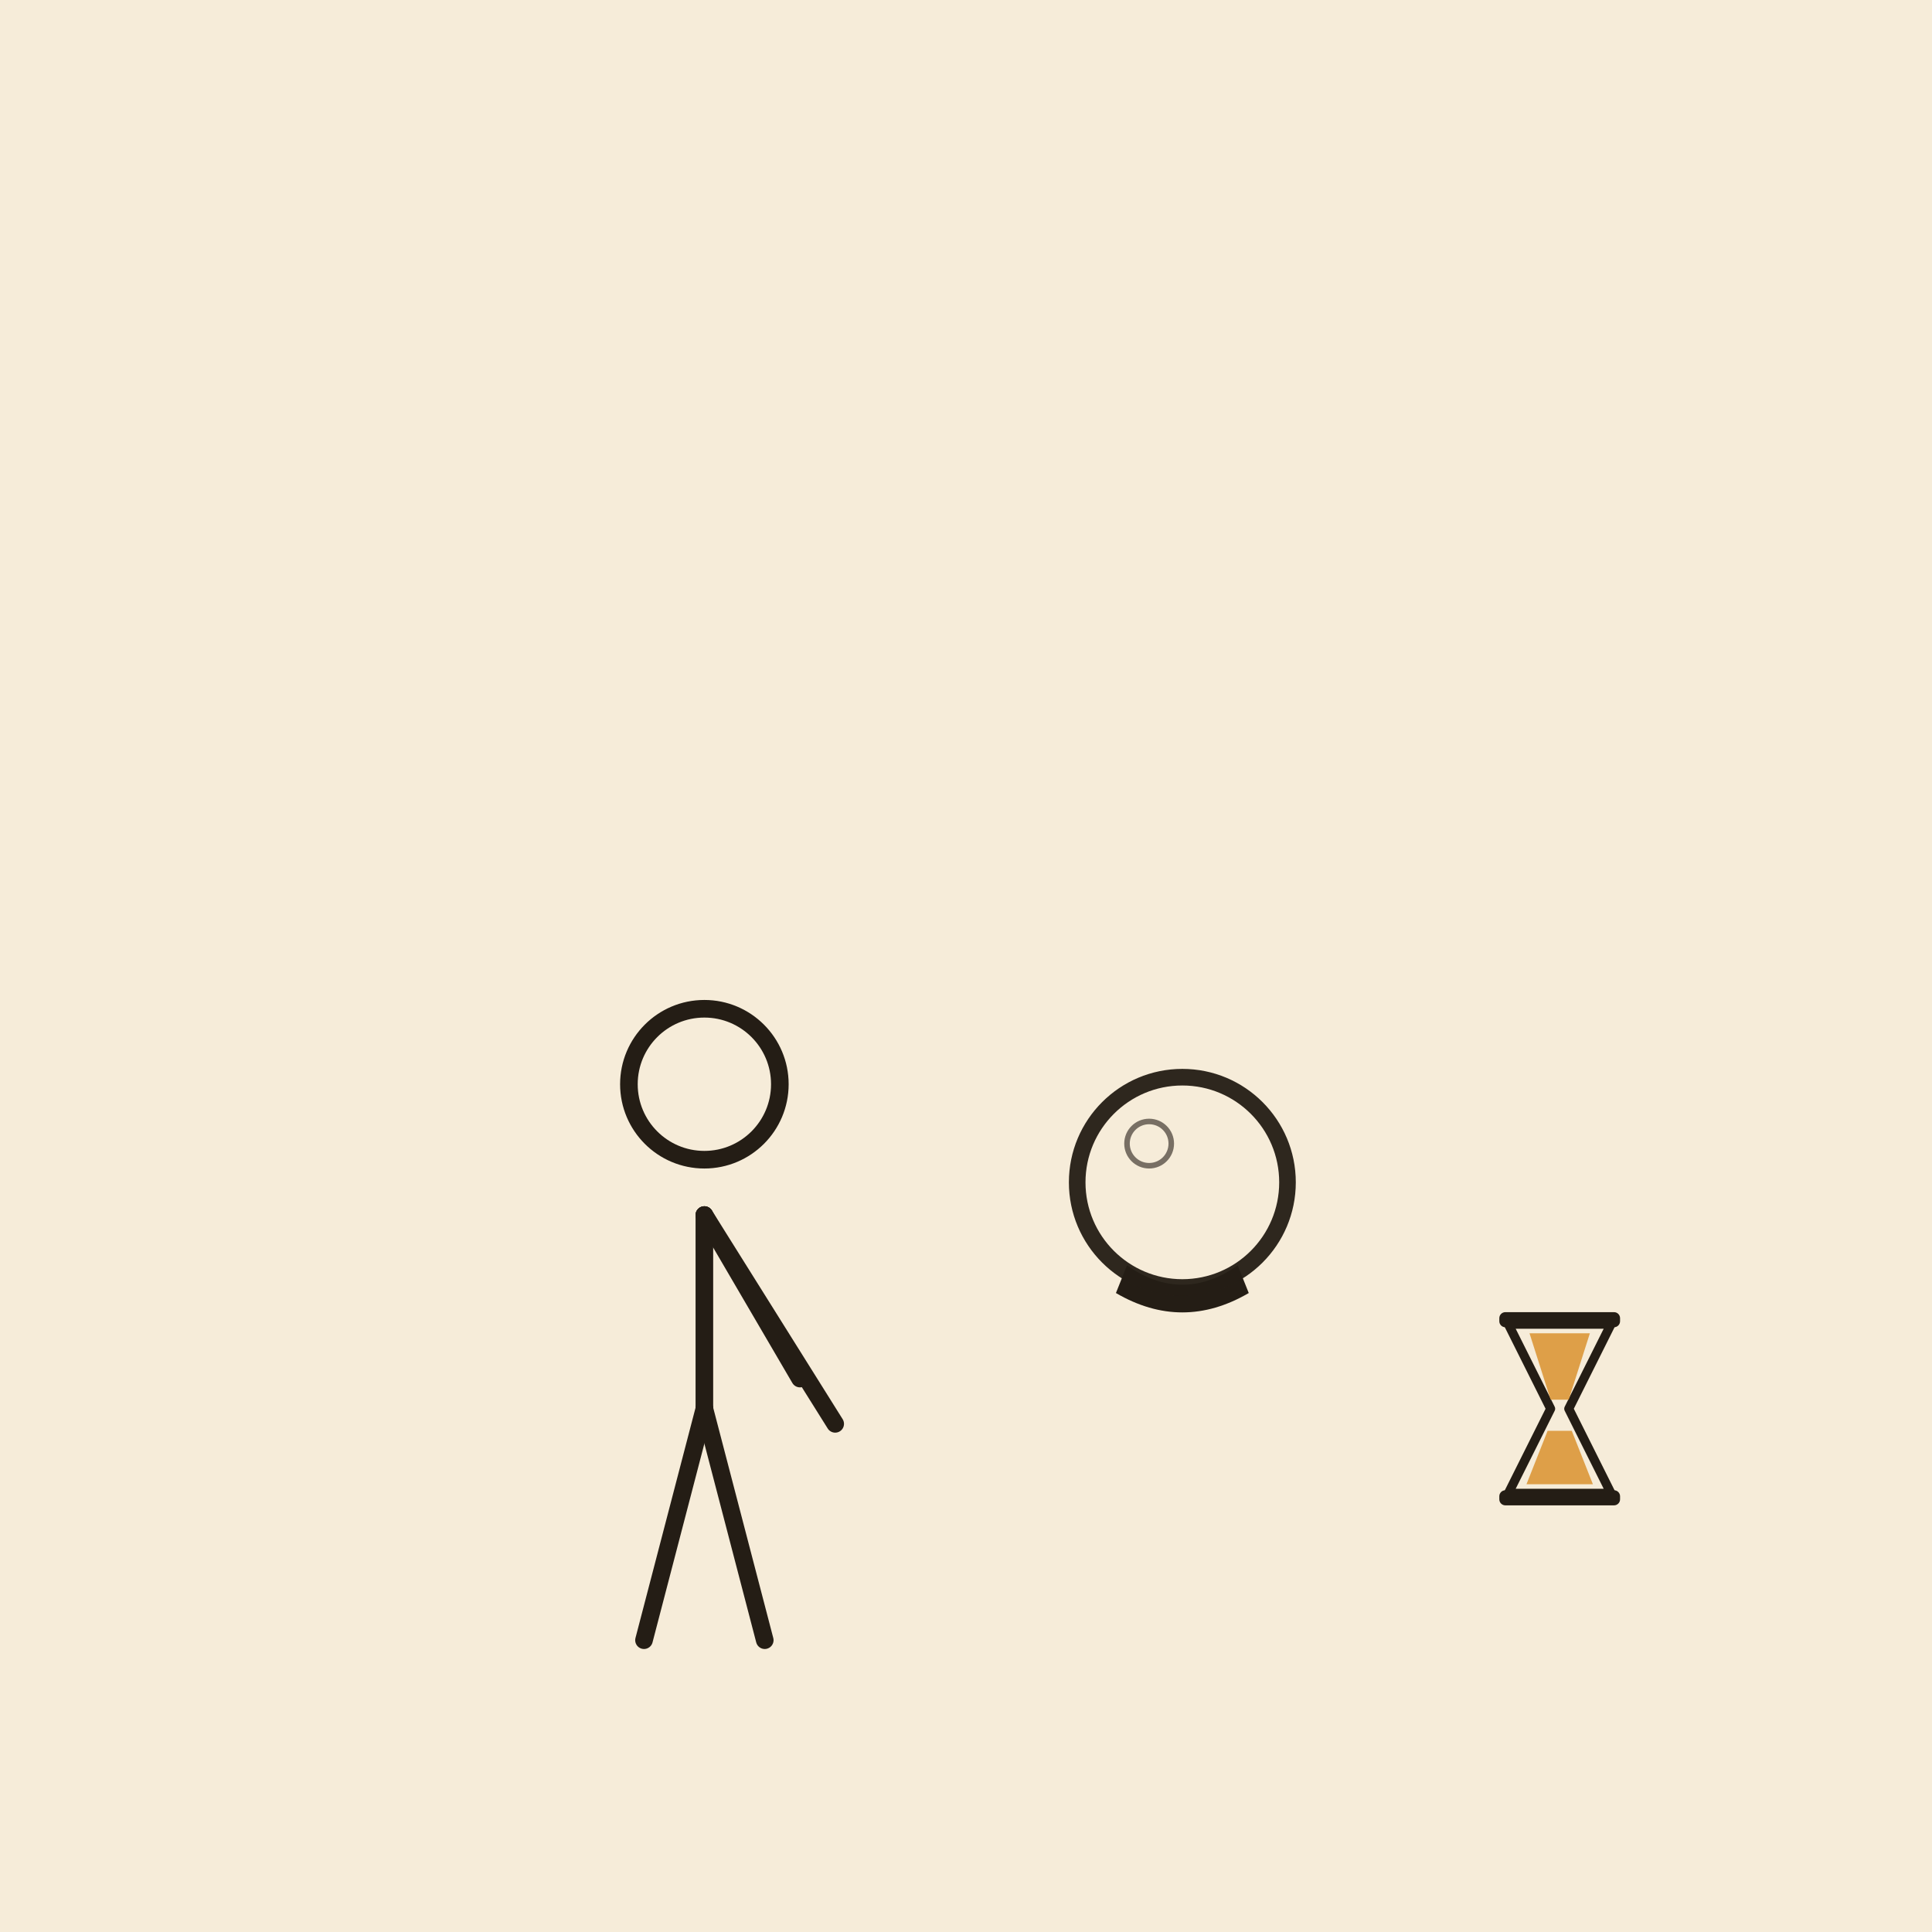
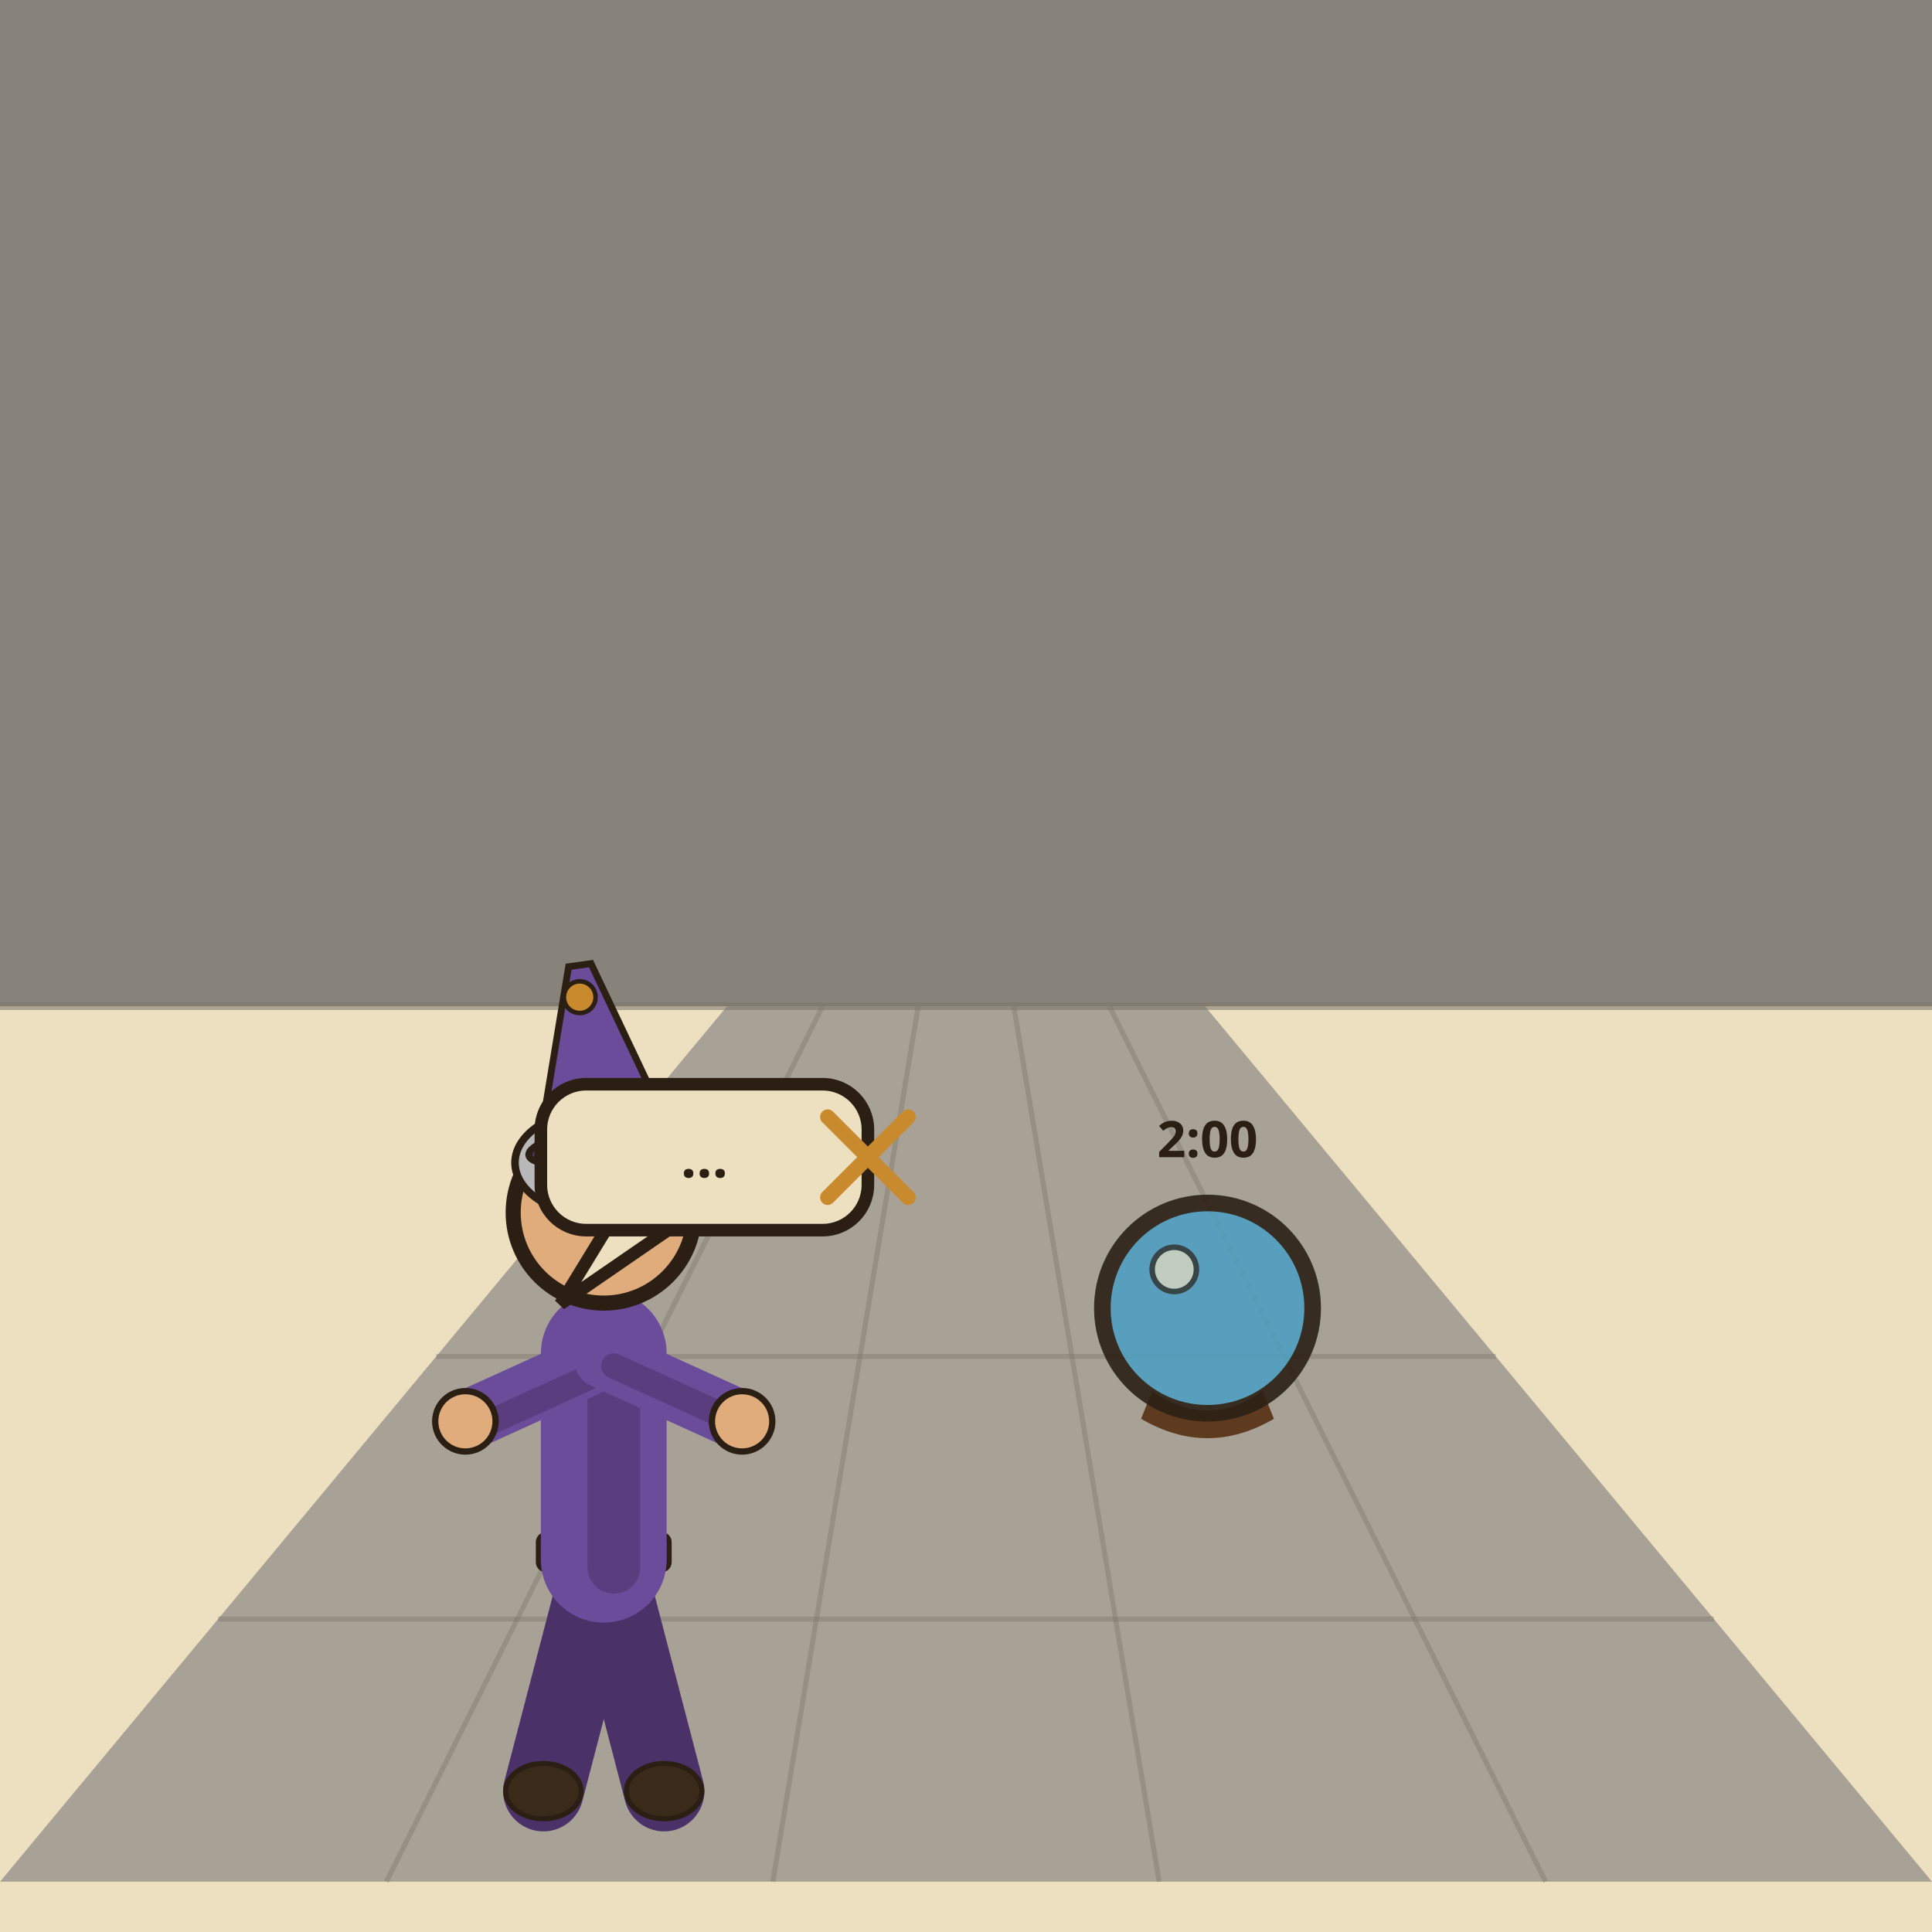
<svg xmlns="http://www.w3.org/2000/svg" viewBox="0 0 768 768">
-   <rect x="0" y="0" width="768" height="768" fill="#f6ecd9" />
-   <g transform="translate(280,560) scale(1.0,1.0) rotate(0)">
-     <circle cx="0" cy="-129" r="30" fill="#f6ecd9" stroke="#241d15" stroke-width="7" />
-     <line x1="0" y1="-77.0" x2="0" y2="0" stroke="#241d15" stroke-width="7" stroke-linecap="round" />
-     <line x1="0" y1="-77" x2="38" y2="-12" stroke="#241d15" stroke-width="7" stroke-linecap="round" />
-     <line x1="0" y1="-77" x2="52" y2="6" stroke="#241d15" stroke-width="7" stroke-linecap="round" />
-     <line x1="0" y1="0" x2="-24" y2="92" stroke="#241d15" stroke-width="7" stroke-linecap="round" />
-     <line x1="0" y1="0" x2="24" y2="92" stroke="#241d15" stroke-width="7" stroke-linecap="round" />
+   <rect x="0" y="0" width="768" height="768" fill="#ece0c0" />
+   <rect x="0" y="0" width="768" height="400" fill="#87837a" />
+   <polygon points="289,400 479,400 768,748 0,748" fill="#a8a196" />
+   <line x1="327.0" y1="400" x2="153.6" y2="748" stroke="#7a7468" stroke-width="2" opacity="0.4" />
+   <line x1="365.0" y1="400" x2="307.2" y2="748" stroke="#7a7468" stroke-width="2" opacity="0.4" />
+   <line x1="403.0" y1="400" x2="460.8" y2="748" stroke="#7a7468" stroke-width="2" opacity="0.4" />
+   <line x1="441.0" y1="400" x2="614.4" y2="748" stroke="#7a7468" stroke-width="2" opacity="0.4" />
+   <line x1="173.4" y1="539.2" x2="594.6" y2="539.2" stroke="#7a7468" stroke-width="2" opacity="0.4" />
+   <line x1="86.7" y1="643.6" x2="681.3" y2="643.6" stroke="#7a7468" stroke-width="2" opacity="0.4" />
+   <line x1="0" y1="400" x2="768" y2="400" stroke="#7a7468" stroke-width="3" opacity="0.55" />
+   <path d="M 65.0,280 L 65.0,60 Q 65.0,-50.0 110,-50.0 Q 155.0,-50.0 155.0,60 L 155.0,280" fill="none" stroke="#87837a" stroke-width="10" opacity="0.7" />
+   <path d="M 613.0,280 L 613.0,60 Q 613.0,-50.0 658,-50.0 Q 703.0,-50.0 703.0,60 L 703.0,280" fill="none" stroke="#87837a" stroke-width="10" opacity="0.7" />
+   <g transform="translate(240,620) scale(1.0,1.0) rotate(0)">
+     <line x1="0" y1="0" x2="-24" y2="92" stroke="#4a3269" stroke-width="32" stroke-linecap="round" />
+     <line x1="4" y1="3" x2="-20" y2="95" stroke="#4a3269" stroke-width="13.4" stroke-linecap="round" opacity="0.55" />
+     <ellipse cx="-24" cy="92" rx="15" ry="11" fill="#3a2a1a" stroke="#2b1f14" stroke-width="2" />
+     <line x1="0" y1="0" x2="24" y2="92" stroke="#4a3269" stroke-width="32" stroke-linecap="round" />
+     <line x1="4" y1="3" x2="28" y2="95" stroke="#4a3269" stroke-width="13.4" stroke-linecap="round" opacity="0.55" />
+     <ellipse cx="24" cy="92" rx="15" ry="11" fill="#3a2a1a" stroke="#2b1f14" stroke-width="2" />
+     <rect x="-26" y="-10" width="52" height="14" rx="3" fill="#4a3269" stroke="#2b1f14" stroke-width="2" />
+     <line x1="0" y1="-82.0" x2="0" y2="0" stroke="#6b4c9a" stroke-width="50" stroke-linecap="round" />
+     <line x1="4" y1="-79.0" x2="4" y2="3" stroke="#4a3269" stroke-width="21.0" stroke-linecap="round" opacity="0.55" />
+     <line x1="0" y1="-80" x2="-55" y2="-55" stroke="#6b4c9a" stroke-width="24" stroke-linecap="round" />
+     <line x1="4" y1="-77" x2="-51" y2="-52" stroke="#4a3269" stroke-width="10.1" stroke-linecap="round" opacity="0.55" />
+     <circle cx="-55" cy="-55" r="12" fill="#e0ac7c" stroke="#2b1f14" stroke-width="2.5" />
+     <line x1="0" y1="-80" x2="55" y2="-55" stroke="#6b4c9a" stroke-width="24" stroke-linecap="round" />
+     <line x1="4" y1="-77" x2="59" y2="-52" stroke="#4a3269" stroke-width="10.1" stroke-linecap="round" opacity="0.55" />
+     <circle cx="55" cy="-55" r="12" fill="#e0ac7c" stroke="#2b1f14" stroke-width="2.5" />
+     <circle cx="0" cy="-138" r="36" fill="#e0ac7c" stroke="#2b1f14" stroke-width="6" />
+     <ellipse cx="0" cy="-157.8" rx="35.28" ry="21.6" fill="#b9b9b9" stroke="#2b1f14" stroke-width="3" />
+     <circle cx="-11.52" cy="-135.12" r="3.6" fill="#2b1f14" />
+     <circle cx="11.52" cy="-135.12" r="3.6" fill="#2b1f14" />
  </g>
-   <g transform="translate(470,470) scale(1.1)">
-     <path d="M -20,30 Q 0,44 20,30 L 24,40 Q 0,54 -24,40 Z" fill="#241d15" />
-     <circle cx="0" cy="0" r="38" fill="#f6ecd9" stroke="#241d15" stroke-width="6" opacity="0.95" />
-     <circle cx="-12" cy="-14" r="8" fill="#f6ecd9" stroke="#241d15" stroke-width="2" opacity="0.6" />
+   <g transform="translate(240,451.4) scale(0.9) rotate(-8)">
+     <polygon points="-30,4 30,4 5,-76 -5,-76" fill="#6b4c9a" stroke="#2b1f14" stroke-width="3" />
+     <ellipse cx="0" cy="4" rx="34" ry="8" fill="#4a3269" stroke="#2b1f14" stroke-width="3" />
+     <circle cx="-2" cy="-62" r="7" fill="#c98a2e" stroke="#2b1f14" stroke-width="2" />
  </g>
-   <g transform="translate(620,560) scale(0.6)">
-     <path d="M -34,-56 L 34,-56 L 6,0 L 34,56 L -34,56 L -6,0 Z" fill="#f6ecd9" stroke="#241d15" stroke-width="6" stroke-linejoin="round" />
-     <polygon points="-20,-50 20,-50 6,-6 -6,-6" fill="#d9922f" opacity="0.85" />
-     <polygon points="-22,50 22,50 8,14.6 -8,14.6" fill="#d9922f" opacity="0.85" />
-     <rect x="-40" y="-64" width="80" height="10" rx="4" fill="#241d15" />
-     <rect x="-40" y="54" width="80" height="10" rx="4" fill="#241d15" />
+   <g transform="translate(480,520) scale(1.1)">
+     <path d="M -20,30 Q 0,44 20,30 L 24,40 Q 0,54 -24,40 Z" fill="#5e3b1f" />
+     <circle cx="0" cy="0" r="38" fill="#4f9fc0" stroke="#2b1f14" stroke-width="6" opacity="0.9" />
+     <circle cx="-12" cy="-14" r="8" fill="#ece0c0" stroke="#2b1f14" stroke-width="2" opacity="0.7" />
+   </g>
+   <text x="480" y="460" text-anchor="middle" font-family="'Trebuchet MS', 'Arial Black', sans-serif" font-size="20" font-weight="bold" fill="#2b1f14" transform="rotate(0 480 460)">2:00</text>
+   <g transform="translate(280,460) scale(1.0)">
+     <polygon points="-36.4,24.36 -57.2,58.36 -7.8,24.36" fill="#ece0c0" stroke="#2b1f14" stroke-width="5" />
+     <rect x="-65.0" y="-29.0" width="130" height="58" rx="18" fill="#ece0c0" stroke="#2b1f14" stroke-width="5" />
+     <text x="0" y="8" text-anchor="middle" font-family="'Trebuchet MS', 'Arial Black', sans-serif" font-size="22" font-weight="bold" fill="#2b1f14" transform="rotate(0 0 8)">...</text>
+   </g>
+   <g transform="translate(345,460) scale(1.0)">
+     <line x1="-16" y1="-16" x2="16" y2="16" stroke="#c98a2e" stroke-width="6" stroke-linecap="round" />
+     <line x1="16" y1="-16" x2="-16" y2="16" stroke="#c98a2e" stroke-width="6" stroke-linecap="round" />
  </g>
</svg>
